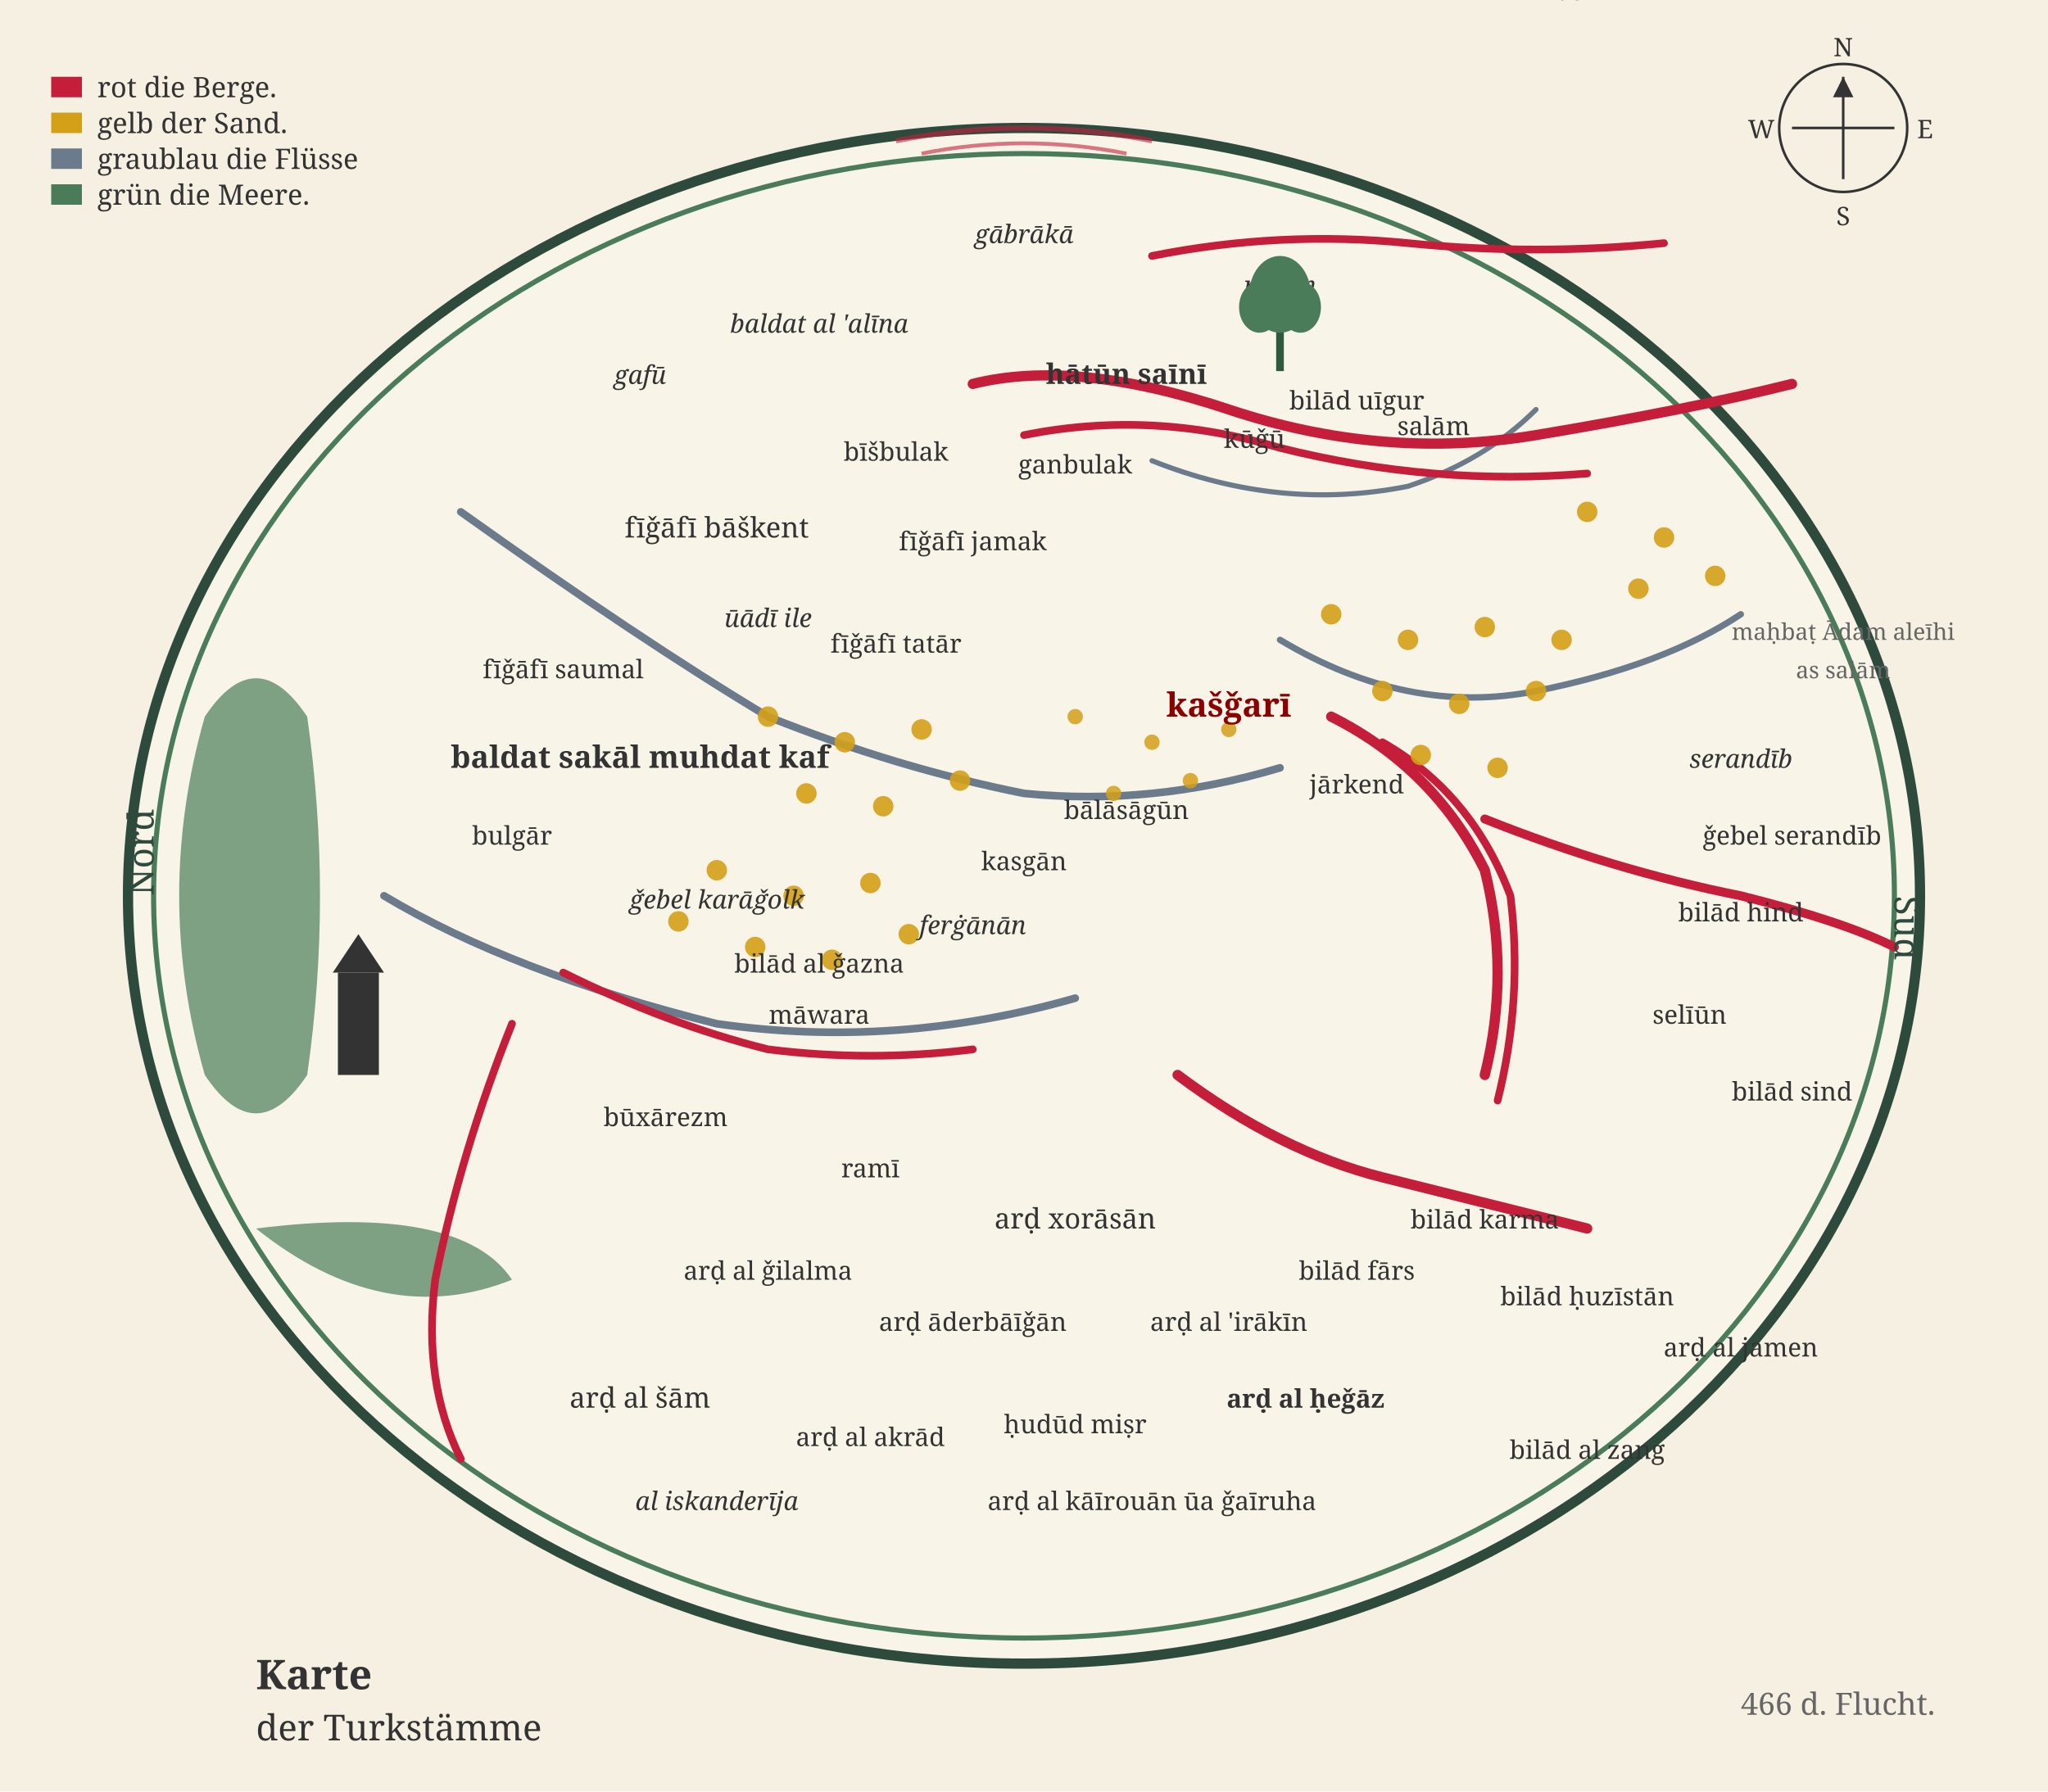
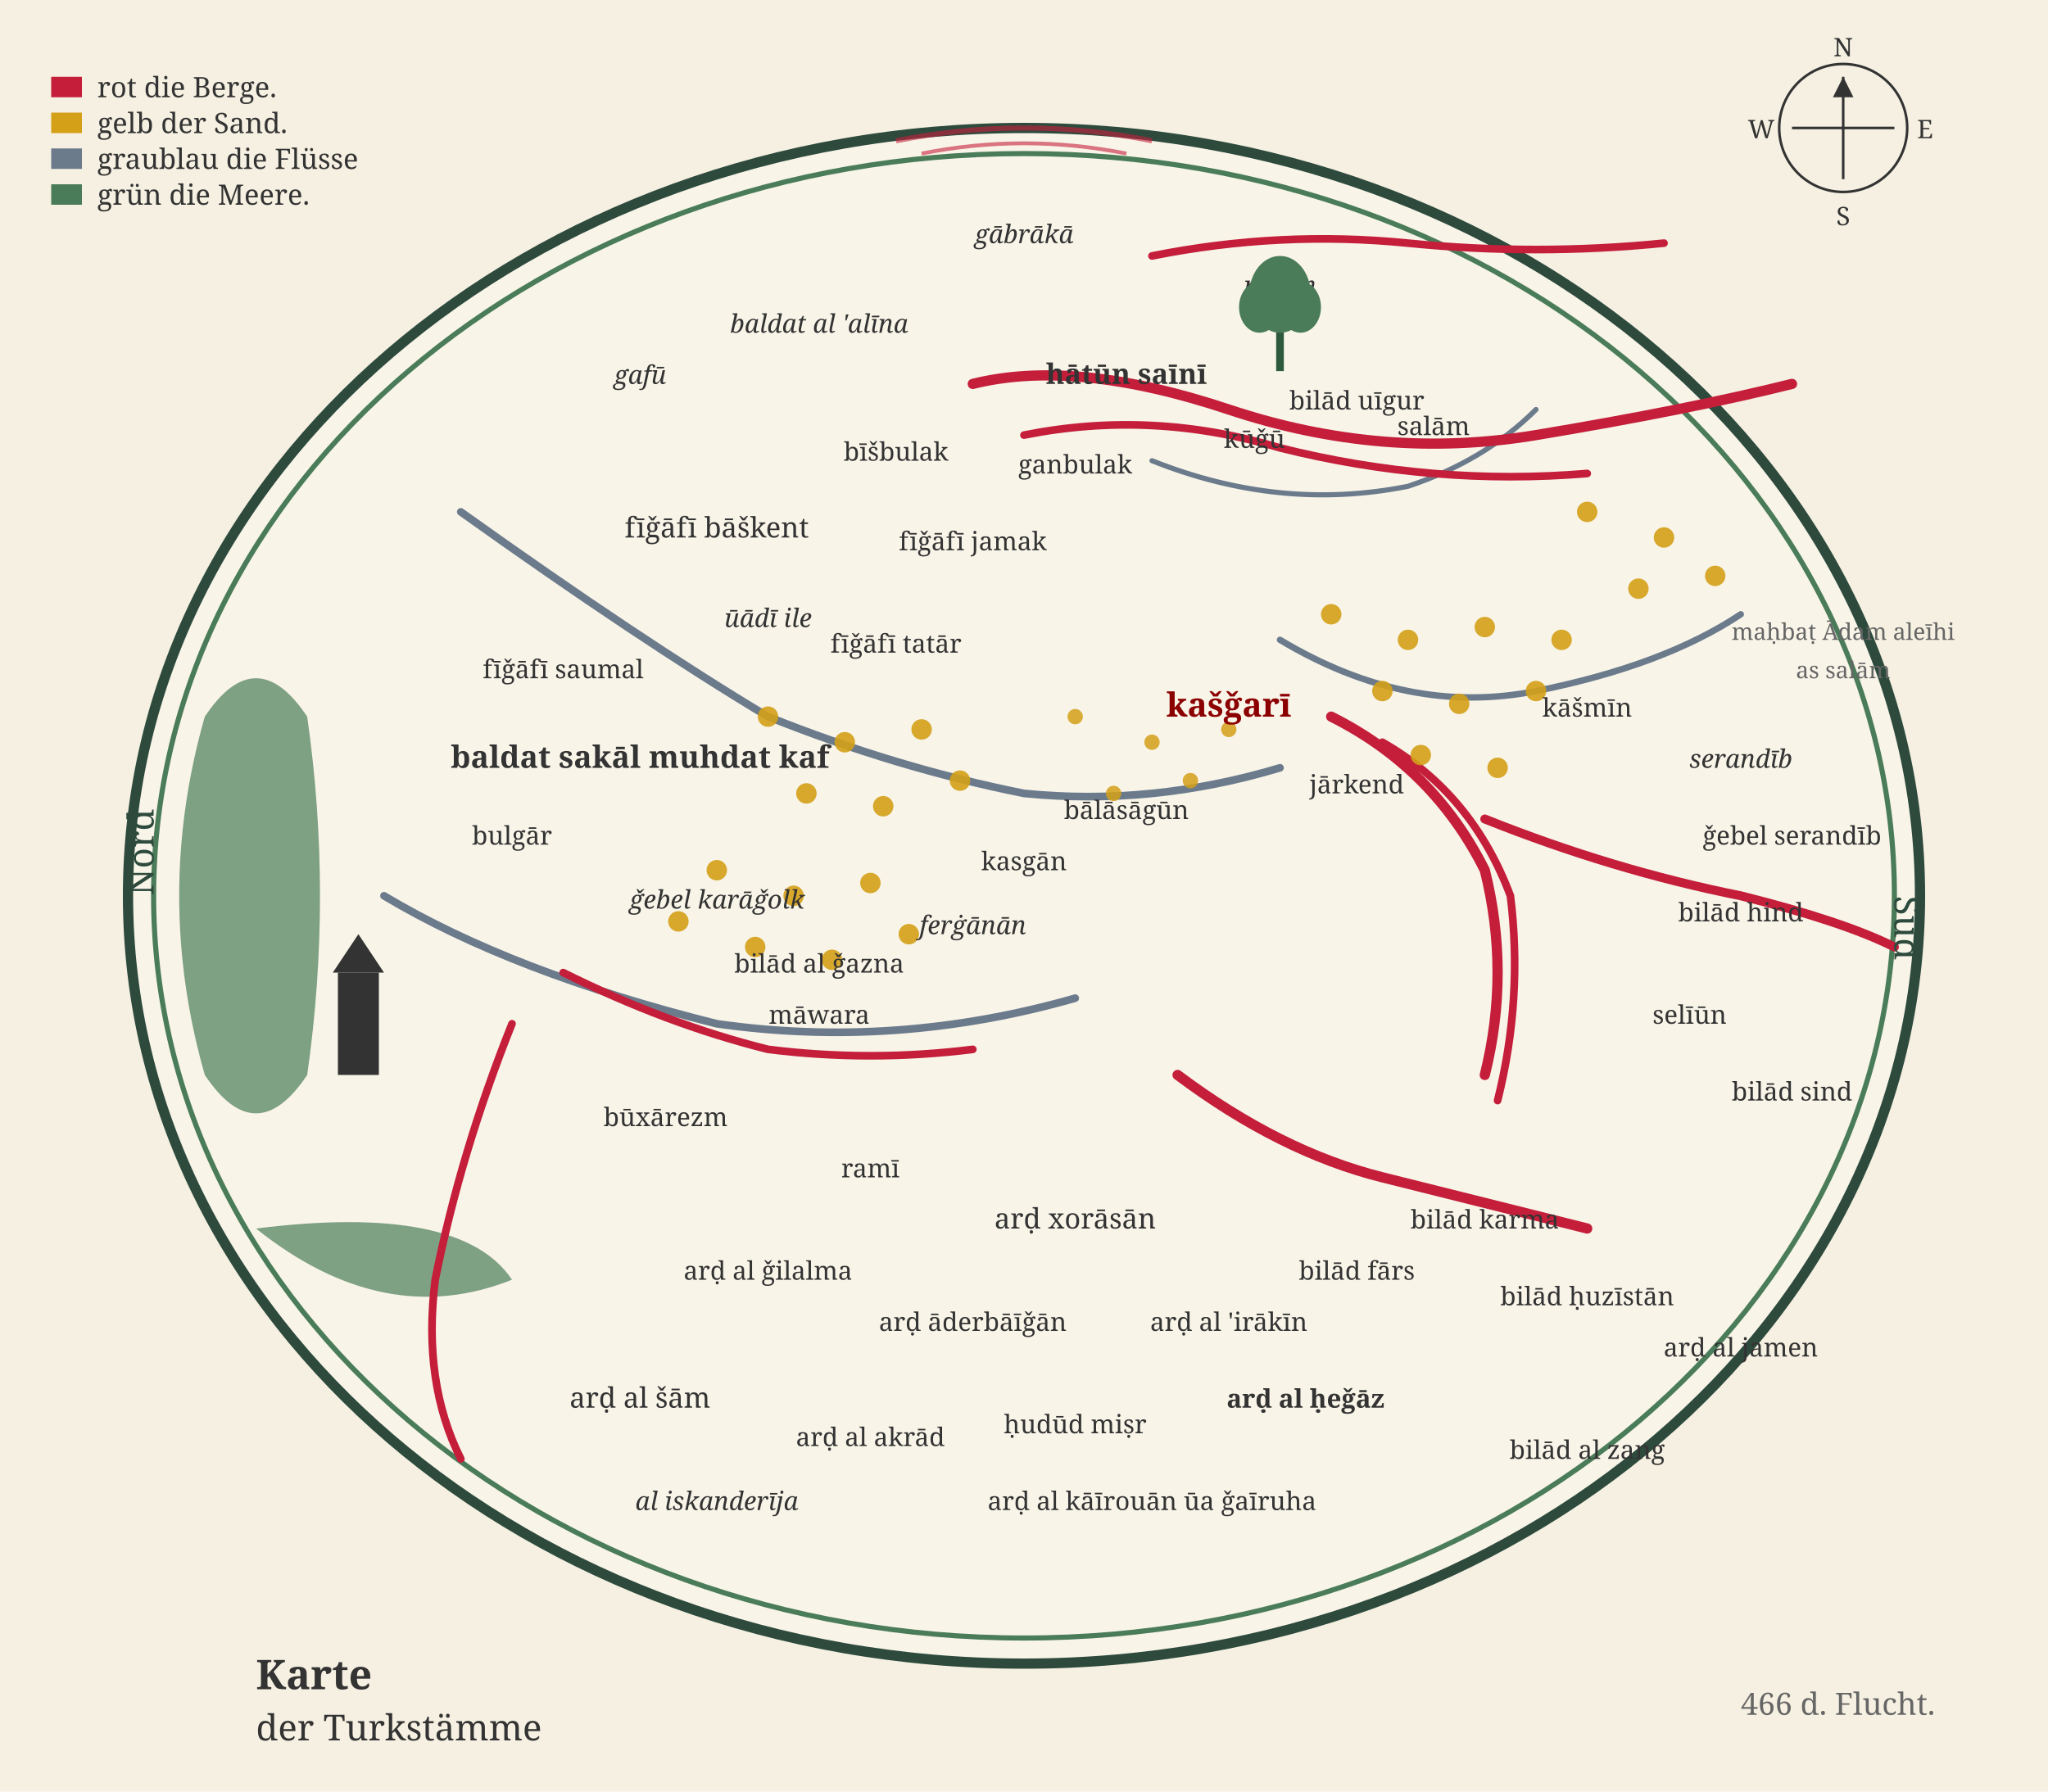
<svg xmlns="http://www.w3.org/2000/svg" viewBox="0 0 800 700" width="800" height="700">
  <defs>
    <linearGradient id="seaGradient" x1="0%" y1="0%" x2="100%" y2="100%">
      <stop offset="0%" style="stop-color:#4a7c59;stop-opacity:0.8" />
      <stop offset="100%" style="stop-color:#2d5a3d;stop-opacity:0.8" />
    </linearGradient>
    <pattern id="sandPattern" x="0" y="0" width="20" height="20" patternUnits="userSpaceOnUse">
      <circle cx="10" cy="10" r="3" fill="#d4a017" opacity="0.9" />
    </pattern>
  </defs>
  <rect width="800" height="700" fill="#f5f0e1" />
  <g transform="translate(20, 30)" font-family="Georgia, serif" font-size="11">
    <rect x="0" y="0" width="12" height="8" fill="#c41e3a" />
    <text x="18" y="8" fill="#333">rot die Berge.</text>
    <rect x="0" y="14" width="12" height="8" fill="#d4a017" />
    <text x="18" y="22" fill="#333">gelb der Sand.</text>
    <rect x="0" y="28" width="12" height="8" fill="#6b7b8c" />
    <text x="18" y="36" fill="#333">graublau die Flüsse</text>
    <rect x="0" y="42" width="12" height="8" fill="#4a7c59" />
    <text x="18" y="50" fill="#333">grün die Meere.</text>
  </g>
  <g transform="translate(720, 50)">
    <circle cx="0" cy="0" r="25" fill="none" stroke="#333" stroke-width="1" />
    <line x1="0" y1="-20" x2="0" y2="20" stroke="#333" stroke-width="1" />
    <line x1="-20" y1="0" x2="20" y2="0" stroke="#333" stroke-width="1" />
    <text x="0" y="-28" text-anchor="middle" font-family="Georgia, serif" font-size="10" fill="#333">N</text>
    <text x="0" y="38" text-anchor="middle" font-family="Georgia, serif" font-size="10" fill="#333">S</text>
    <text x="-32" y="4" text-anchor="middle" font-family="Georgia, serif" font-size="10" fill="#333">W</text>
    <text x="32" y="4" text-anchor="middle" font-family="Georgia, serif" font-size="10" fill="#333">E</text>
    <polygon points="0,-20 -4,-12 4,-12" fill="#333" />
  </g>
  <ellipse cx="400" cy="350" rx="350" ry="300" fill="#f8f4e8" stroke="#2d4a3d" stroke-width="4" />
  <ellipse cx="400" cy="350" rx="340" ry="290" fill="none" stroke="#4a7c59" stroke-width="2" />
  <path d="M 80 280 Q 60 350 80 420 Q 100 450 120 420 Q 130 350 120 280 Q 100 250 80 280" fill="#4a7c59" opacity="0.7" />
  <path d="M 100 480 Q 150 520 200 500 Q 180 470 100 480" fill="#4a7c59" opacity="0.7" />
  <path d="M 180 200 Q 250 250 300 280 Q 350 300 400 310 Q 450 315 500 300" fill="none" stroke="#6b7b8c" stroke-width="3" stroke-linecap="round" />
  <path d="M 150 350 Q 200 380 280 400 Q 350 410 420 390" fill="none" stroke="#6b7b8c" stroke-width="3" stroke-linecap="round" />
  <path d="M 500 250 Q 550 280 600 270 Q 650 260 680 240" fill="none" stroke="#6b7b8c" stroke-width="2.5" stroke-linecap="round" />
  <path d="M 450 180 Q 500 200 550 190 Q 580 180 600 160" fill="none" stroke="#6b7b8c" stroke-width="2" stroke-linecap="round" />
  <path d="M 380 150 Q 420 140 480 160 Q 540 180 600 170 Q 660 160 700 150" fill="none" stroke="#c41e3a" stroke-width="4" stroke-linecap="round" />
  <path d="M 400 170 Q 450 160 500 175 Q 560 190 620 185" fill="none" stroke="#c41e3a" stroke-width="3" stroke-linecap="round" />
  <path d="M 520 280 Q 560 300 580 340 Q 590 380 580 420" fill="none" stroke="#c41e3a" stroke-width="4" stroke-linecap="round" />
  <path d="M 540 290 Q 575 310 590 350 Q 595 390 585 430" fill="none" stroke="#c41e3a" stroke-width="3" stroke-linecap="round" />
  <path d="M 460 420 Q 500 450 540 460 Q 580 470 620 480" fill="none" stroke="#c41e3a" stroke-width="4" stroke-linecap="round" />
  <path d="M 450 100 Q 500 90 550 95 Q 600 100 650 95" fill="none" stroke="#c41e3a" stroke-width="3" stroke-linecap="round" />
  <path d="M 580 320 Q 630 340 680 350 Q 720 360 740 370" fill="none" stroke="#c41e3a" stroke-width="3.5" stroke-linecap="round" />
  <path d="M 200 400 Q 180 450 170 500 Q 165 540 180 570" fill="none" stroke="#c41e3a" stroke-width="3" stroke-linecap="round" />
  <path d="M 220 380 Q 260 400 300 410 Q 340 415 380 410" fill="none" stroke="#c41e3a" stroke-width="3" stroke-linecap="round" />
  <g fill="#d4a017" opacity="0.9">
    <circle cx="520" cy="240" r="4" />
    <circle cx="550" cy="250" r="4" />
    <circle cx="580" cy="245" r="4" />
    <circle cx="610" cy="250" r="4" />
    <circle cx="540" cy="270" r="4" />
    <circle cx="570" cy="275" r="4" />
    <circle cx="600" cy="270" r="4" />
    <circle cx="555" cy="295" r="4" />
    <circle cx="585" cy="300" r="4" />
  </g>
  <g fill="#d4a017" opacity="0.9">
    <circle cx="280" cy="340" r="4" />
    <circle cx="310" cy="350" r="4" />
    <circle cx="340" cy="345" r="4" />
    <circle cx="295" cy="370" r="4" />
    <circle cx="325" cy="375" r="4" />
    <circle cx="355" cy="365" r="4" />
    <circle cx="265" cy="360" r="4" />
  </g>
  <g fill="#d4a017" opacity="0.9">
    <circle cx="300" cy="280" r="4" />
    <circle cx="330" cy="290" r="4" />
    <circle cx="360" cy="285" r="4" />
    <circle cx="315" cy="310" r="4" />
    <circle cx="345" cy="315" r="4" />
    <circle cx="375" cy="305" r="4" />
  </g>
  <g fill="#d4a017" opacity="0.9">
    <circle cx="620" cy="200" r="4" />
    <circle cx="650" cy="210" r="4" />
    <circle cx="640" cy="230" r="4" />
    <circle cx="670" cy="225" r="4" />
  </g>
  <g fill="#d4a017" opacity="0.85">
    <circle cx="420" cy="280" r="3" />
    <circle cx="450" cy="290" r="3" />
    <circle cx="480" cy="285" r="3" />
    <circle cx="435" cy="310" r="3" />
    <circle cx="465" cy="305" r="3" />
  </g>
  <g font-family="Georgia, serif" fill="#333" font-size="10">
    <text x="400" y="95" text-anchor="middle" font-style="italic">gābrākā</text>
    <text x="500" y="115" text-anchor="middle" font-style="italic">māsīn</text>
    <text x="320" y="130" text-anchor="middle" font-style="italic">baldat al 'alīna</text>
    <text x="250" y="150" text-anchor="middle" font-style="italic">gafū</text>
    <text x="440" y="150" text-anchor="middle" font-weight="bold" font-size="11">hātūn saīnī</text>
    <text x="530" y="160" text-anchor="middle">bilād uīgur</text>
    <text x="350" y="180" text-anchor="middle">bīšbulak</text>
    <text x="420" y="185" text-anchor="middle">ganbulak</text>
    <text x="490" y="175" text-anchor="middle">kūǧū</text>
    <text x="560" y="170" text-anchor="middle">salām</text>
    <text x="280" y="210" text-anchor="middle" font-size="11">fīǧāfī bāškent</text>
    <text x="380" y="215" text-anchor="middle">fīǧāfī jamak</text>
    <text x="300" y="245" text-anchor="middle" font-style="italic">ūādī ile</text>
    <text x="220" y="265" text-anchor="middle">fīǧāfī saumal</text>
    <text x="350" y="255" text-anchor="middle">fīǧāfī tatār</text>
    <text x="250" y="300" text-anchor="middle" font-weight="bold" font-size="12">baldat sakāl muhdat kaf</text>
    <text x="200" y="330" text-anchor="middle">bulgār</text>
    <text x="280" y="355" text-anchor="middle" font-style="italic">ǧebel karāǧolk</text>
    <text x="320" y="380" text-anchor="middle">bilād al ǧazna</text>
    <text x="480" y="280" text-anchor="middle" font-weight="bold" font-size="13" fill="#8b0000">kašǧarī</text>
    <text x="530" y="310" text-anchor="middle">jārkend</text>
    <text x="440" y="320" text-anchor="middle">bālāsāgūn</text>
    <text x="400" y="340" text-anchor="middle">kasgān</text>
    <text x="380" y="365" text-anchor="middle" font-style="italic">ferġānān</text>
    <text x="320" y="400" text-anchor="middle">māwara</text>
    <text x="260" y="440" text-anchor="middle">būxārezm</text>
    <text x="340" y="460" text-anchor="middle">ramī</text>
    <text x="420" y="480" text-anchor="middle" font-size="11">arḍ xorāsān</text>
    <text x="300" y="500" text-anchor="middle">arḍ al ǧilalma</text>
    <text x="380" y="520" text-anchor="middle">arḍ āderbāīǧān</text>
    <text x="480" y="520" text-anchor="middle">arḍ al 'irākīn</text>
    <text x="250" y="550" text-anchor="middle" font-size="11">arḍ al šām</text>
    <text x="340" y="565" text-anchor="middle">arḍ al akrād</text>
    <text x="420" y="560" text-anchor="middle">ḥudūd miṣr</text>
    <text x="510" y="550" text-anchor="middle" font-weight="bold">arḍ al ḥeǧāz</text>
    <text x="280" y="590" text-anchor="middle" font-style="italic">al iskanderīja</text>
    <text x="450" y="590" text-anchor="middle">arḍ al kāīrouān ūa ǧaīruha</text>
-     <text x="620" cy="280" text-anchor="middle">kāšmīn</text>
+     <text x="620" y="280" text-anchor="middle">kāšmīn</text>
    <text x="680" y="300" text-anchor="middle" font-style="italic">serandīb</text>
    <text x="700" y="330" text-anchor="middle">ǧebel serandīb</text>
    <text x="680" y="360" text-anchor="middle">bilād hind</text>
    <text x="660" y="400" text-anchor="middle">selīūn</text>
    <text x="700" y="430" text-anchor="middle">bilād sind</text>
    <text x="580" y="480" text-anchor="middle">bilād karma</text>
    <text x="530" y="500" text-anchor="middle">bilād fārs</text>
    <text x="620" y="510" text-anchor="middle">bilād ḥuzīstān</text>
    <text x="680" y="530" text-anchor="middle">arḍ al jamen</text>
    <text x="620" y="570" text-anchor="middle">bilād al zang</text>
    <text x="720" y="250" text-anchor="middle" font-size="9" fill="#666">maḥbaṭ Ādam aleīhi</text>
    <text x="720" y="265" text-anchor="middle" font-size="9" fill="#666">as salām</text>
  </g>
  <text x="60" y="350" font-family="Georgia, serif" font-size="14" fill="#2d4a3d" transform="rotate(-90, 60, 350)">Nord</text>
  <text x="740" y="350" font-family="Georgia, serif" font-size="14" fill="#2d4a3d" transform="rotate(90, 740, 350)">Süd</text>
  <g fill="#c41e3a" opacity="0.6">
    <path d="M 350 55 Q 400 45 450 55" fill="none" stroke="#c41e3a" stroke-width="2" />
    <path d="M 360 60 Q 400 52 440 60" fill="none" stroke="#c41e3a" stroke-width="1.5" />
  </g>
  <text x="100" y="660" font-family="Georgia, serif" font-size="16" fill="#333" font-weight="bold">Karte</text>
  <text x="100" y="680" font-family="Georgia, serif" font-size="14" fill="#333">der Turkstämme</text>
  <text x="680" y="670" font-family="Georgia, serif" font-size="12" fill="#666">466 d. Flucht.</text>
  <g transform="translate(500, 120)">
    <path d="M 0 0 L 0 25" stroke="#2d5a3d" stroke-width="3" />
    <ellipse cx="0" cy="-5" rx="12" ry="15" fill="#4a7c59" />
    <ellipse cx="-8" cy="0" rx="8" ry="10" fill="#4a7c59" />
    <ellipse cx="8" cy="0" rx="8" ry="10" fill="#4a7c59" />
  </g>
  <g transform="translate(140, 380)">
    <rect x="-8" y="0" width="16" height="40" fill="#333" />
    <polygon points="-10,0 0,-15 10,0" fill="#333" />
  </g>
</svg>
